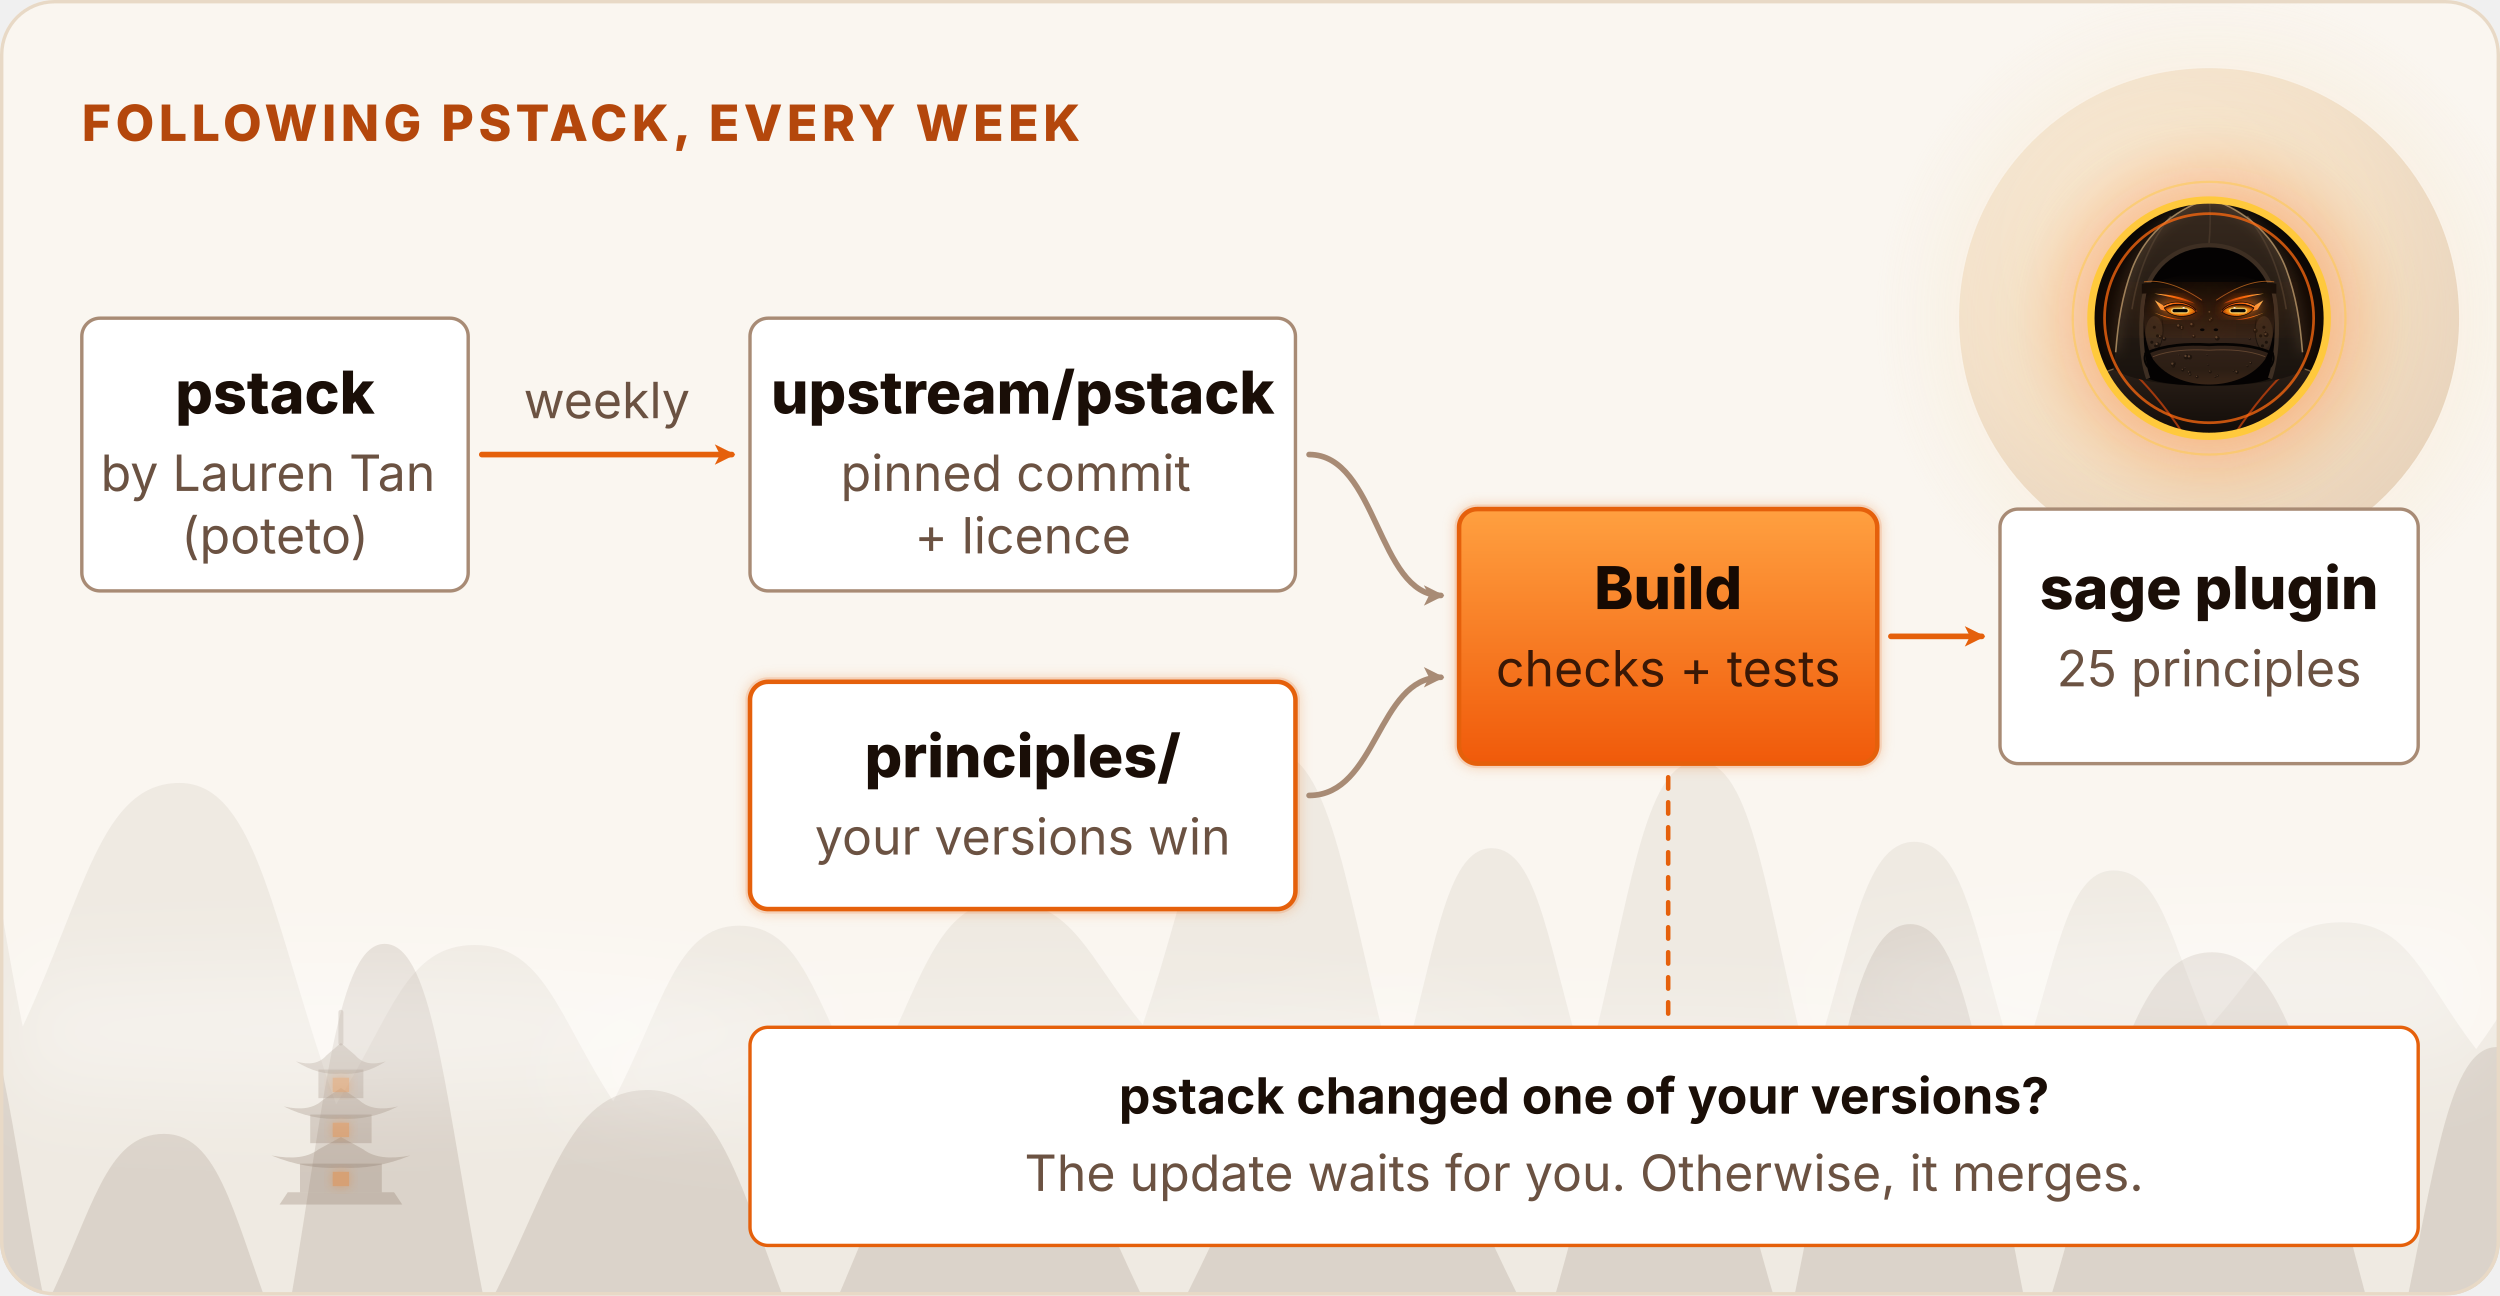
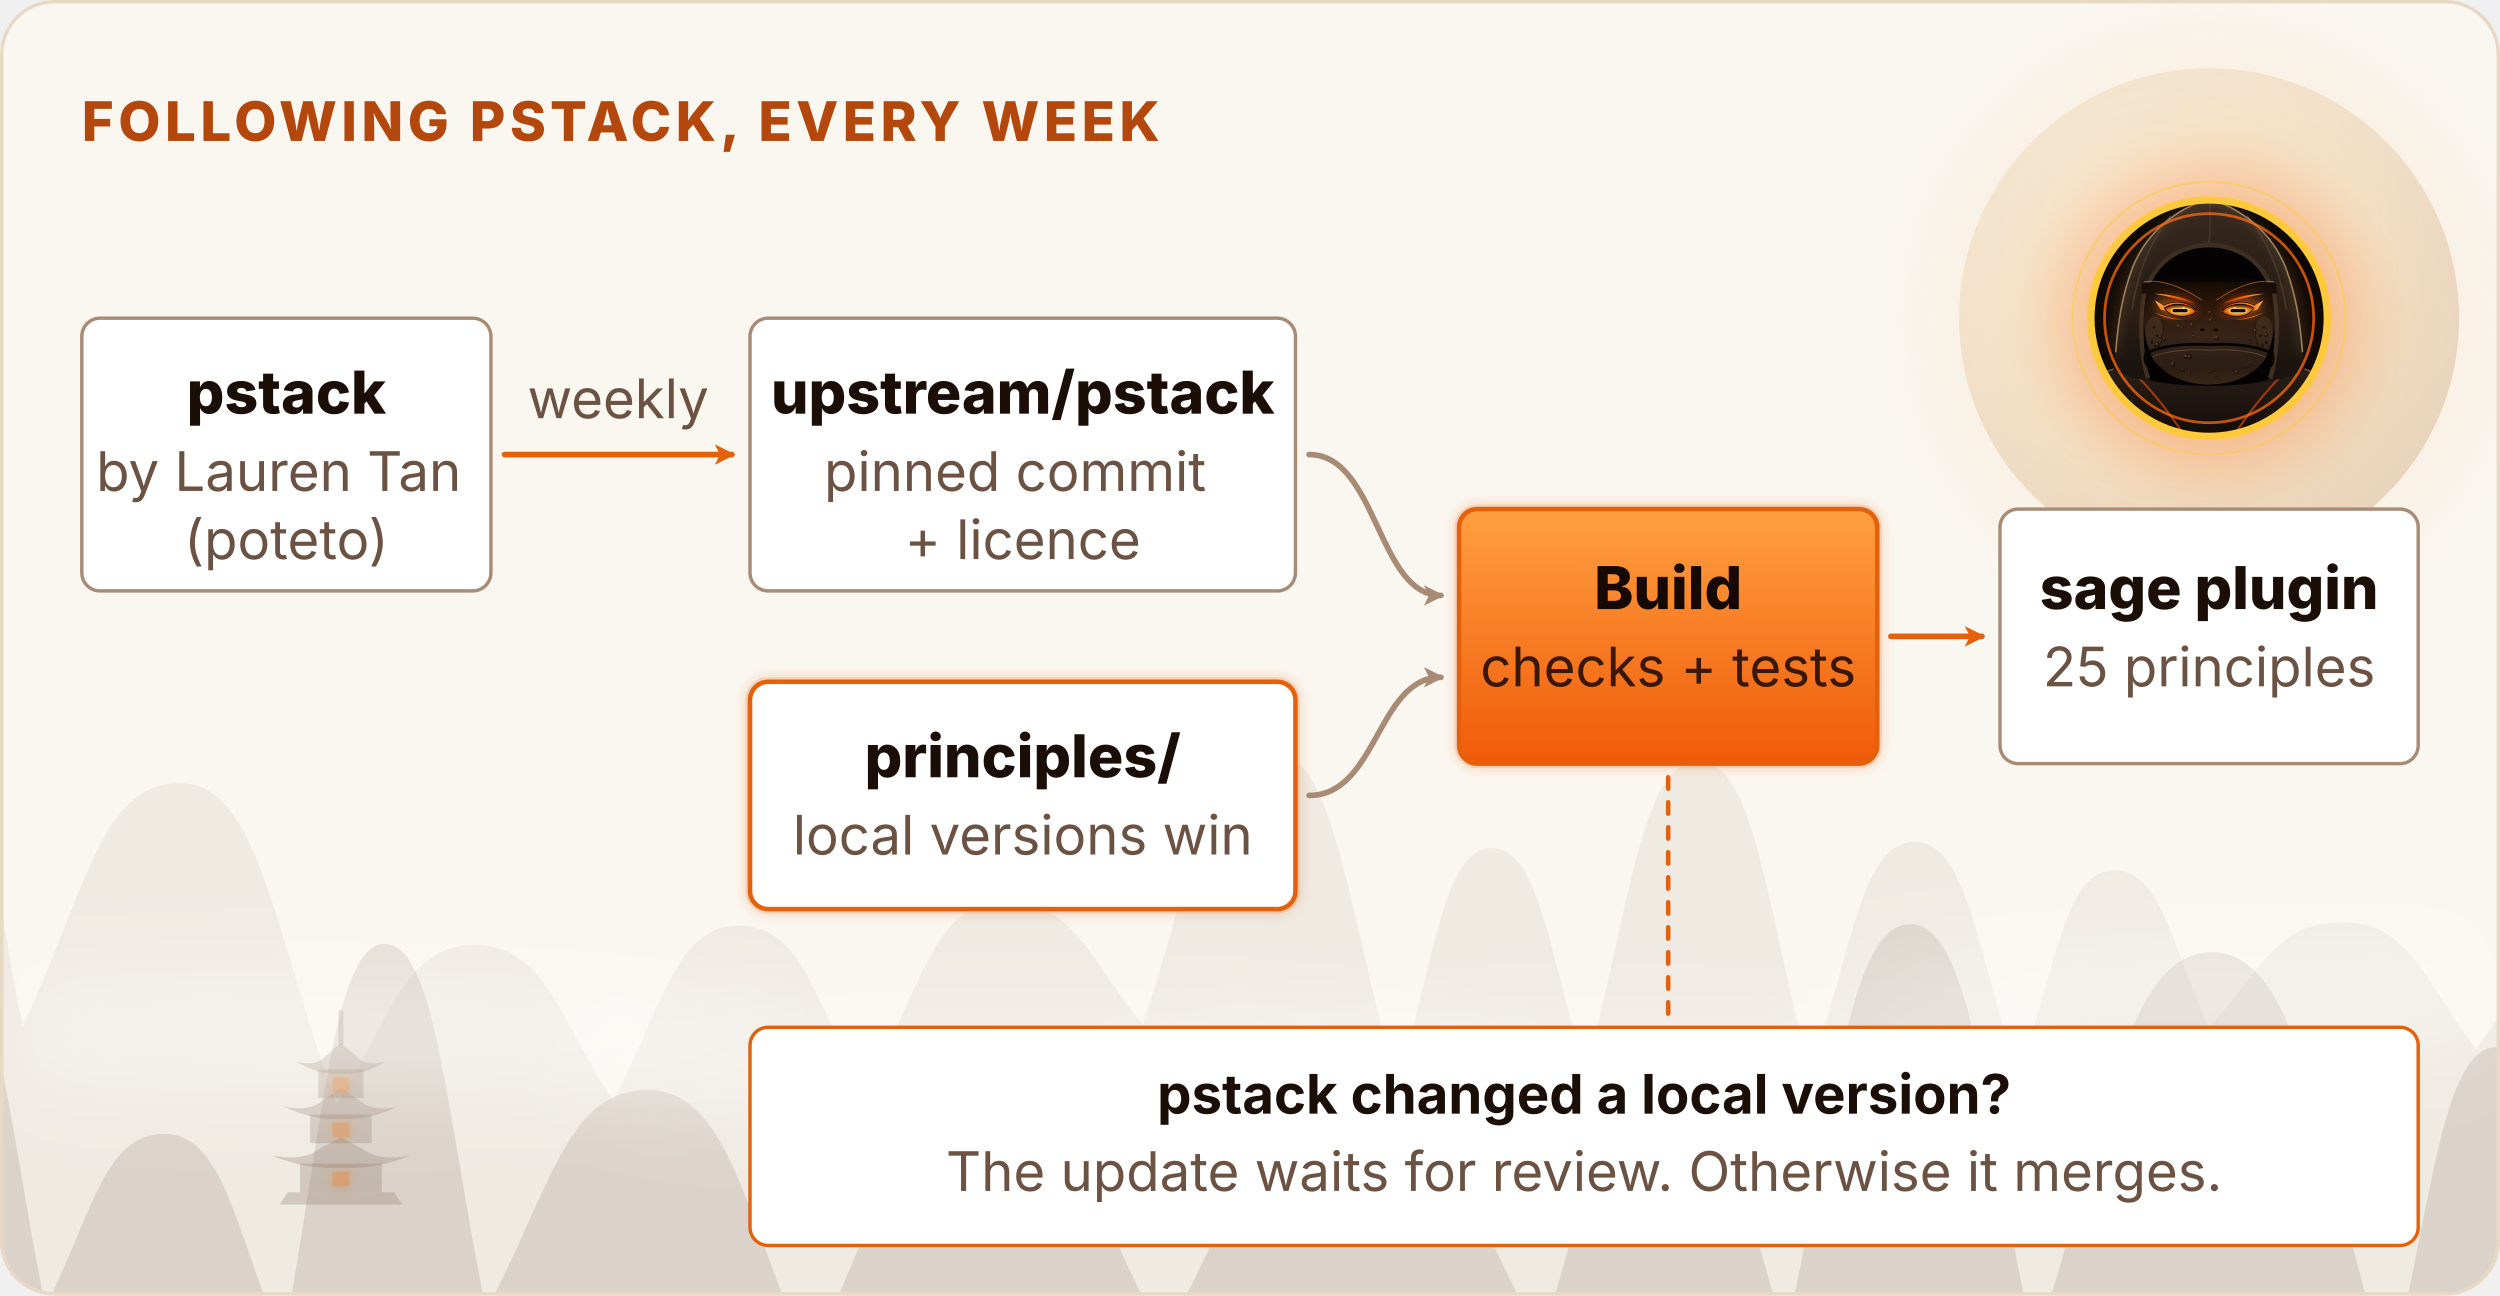
- <svg xmlns="http://www.w3.org/2000/svg" viewBox="0 0 1100 570" width="1100" height="570" role="img" aria-label="Following pstack: every week, pstack's principles come into upstream/pstack at a pinned commit. Your versions in principles/ win. The build runs the checks and tests and makes the sage plugin. If pstack changed a principle you override, the update waits for you; otherwise it merges.">
+ <svg xmlns="http://www.w3.org/2000/svg" viewBox="0 0 1100 570" width="1100" height="570" role="img" aria-label="Following pstack: every week, pstack's principles come into upstream/pstack at a pinned commit. Local versions in principles/ win. The build runs the checks and tests and makes the sage plugin. If pstack changed a principle that has a local version, the update waits for review; otherwise it merges.">
  <style>.pulse{animation:pulse 5s ease-in-out infinite}@keyframes pulse{50%{opacity:.55}}@media (prefers-reduced-motion:reduce){.pulse{animation:none}}</style>
  <defs>
    <linearGradient id="pstack-l-sky" x1="0" y1="0" x2="0" y2="1">
      <stop offset="0" stop-color="#080605" />
      <stop offset="0.45" stop-color="#1B120C" />
      <stop offset="0.72" stop-color="#22160E" />
      <stop offset="1" stop-color="#0A0706" />
    </linearGradient>
    <radialGradient id="pstack-l-haze">
      <stop offset="0" stop-color="#FF8A2A" stop-opacity="0.6" />
      <stop offset="0.5" stop-color="#FF6A0F" stop-opacity="0.2" />
      <stop offset="1" stop-color="#FF6A0F" stop-opacity="0" />
    </radialGradient>
    <radialGradient id="pstack-l-moonglow">
      <stop offset="0.55" stop-color="#F2CD96" stop-opacity="0.5" />
      <stop offset="1" stop-color="#F2CD96" stop-opacity="0" />
    </radialGradient>
    <radialGradient id="pstack-l-moon" cx="0.4" cy="0.36" r="0.72">
      <stop offset="0" stop-color="#F8E7C6" />
      <stop offset="0.6" stop-color="#E4BC88" />
      <stop offset="1" stop-color="#B8844F" />
    </radialGradient>
    <radialGradient id="pstack-l-iris" cx="0.51" cy="0.52" r="0.56">
      <stop offset="0" stop-color="#FFF4C2" />
      <stop offset="0.16" stop-color="#FFD54A" />
      <stop offset="0.4" stop-color="#FDB022" />
      <stop offset="0.66" stop-color="#EE7A0C" />
      <stop offset="0.86" stop-color="#A83E08" />
      <stop offset="1" stop-color="#4A1803" />
    </radialGradient>
    <linearGradient id="pstack-l-lid" x1="0" y1="0.34" x2="0" y2="0.96">
      <stop offset="0" stop-color="#000" stop-opacity="0.85" />
      <stop offset="1" stop-color="#000" stop-opacity="0" />
    </linearGradient>
    <linearGradient id="pstack-l-markR" x1="0" y1="0.5" x2="1" y2="0.3">
      <stop offset="0" stop-color="#B83A0A" />
      <stop offset="0.55" stop-color="#FF6A0F" />
      <stop offset="1" stop-color="#FFB050" />
    </linearGradient>
    <linearGradient id="pstack-l-markL" x1="1" y1="0.5" x2="0" y2="0.3">
      <stop offset="0" stop-color="#B83A0A" />
      <stop offset="0.55" stop-color="#FF6A0F" />
      <stop offset="1" stop-color="#FFB050" />
    </linearGradient>
    <linearGradient id="pstack-l-skin" x1="0" y1="0" x2="0" y2="1">
      <stop offset="0" stop-color="#040202" />
      <stop offset="0.32" stop-color="#1A110B" />
      <stop offset="0.6" stop-color="#33231A" />
      <stop offset="0.86" stop-color="#2C1E14" />
      <stop offset="1" stop-color="#3A2618" />
    </linearGradient>
    <linearGradient id="pstack-l-robe" x1="0" y1="0" x2="0" y2="1">
      <stop offset="0" stop-color="#2B2018" />
      <stop offset="1" stop-color="#100B08" />
    </linearGradient>
    <linearGradient id="pstack-l-bust" x1="0" y1="0" x2="0" y2="1">
      <stop offset="0" stop-color="#2B2018" />
      <stop offset="1" stop-color="#0A0604" />
    </linearGradient>
    <linearGradient id="pstack-l-hood" x1="0" y1="0" x2="0" y2="1">
      <stop offset="0" stop-color="#382A1F" />
      <stop offset="1" stop-color="#18120D" />
    </linearGradient>
    <linearGradient id="pstack-l-rock" x1="0" y1="0" x2="0" y2="1">
      <stop offset="0" stop-color="#33271D" />
      <stop offset="1" stop-color="#0D0907" />
    </linearGradient>
    <radialGradient id="pstack-l-disc" cx="0.5" cy="0.42" r="0.62">
      <stop offset="0" stop-color="#3B2B1E" />
      <stop offset="1" stop-color="#100B08" />
    </radialGradient>
    <radialGradient id="pstack-l-orb" cx="0.4" cy="0.38" r="0.65">
      <stop offset="0" stop-color="#FFF6D0" />
      <stop offset="0.45" stop-color="#FFC93C" />
      <stop offset="1" stop-color="#FF6A0F" />
    </radialGradient>
    <linearGradient id="pstack-l-fall" x1="0" y1="0" x2="0" y2="1">
      <stop offset="0" stop-color="#F4E6CC" stop-opacity="0.95" />
      <stop offset="1" stop-color="#F4E6CC" stop-opacity="0" />
    </linearGradient>
    <linearGradient id="pstack-l-word" x1="0" y1="0" x2="0" y2="1">
      <stop offset="0.2" stop-color="#FFF8EC" />
      <stop offset="0.5" stop-color="#FFD27A" />
      <stop offset="0.72" stop-color="#FF8A2A" />
      <stop offset="0.9" stop-color="#E2470A" />
    </linearGradient>
    <linearGradient id="pstack-l-chief" x1="0" y1="0" x2="0" y2="1">
      <stop offset="0" stop-color="#FFA040" />
      <stop offset="1" stop-color="#F05A0A" />
    </linearGradient>
    <filter id="pstack-l-wordglow" x="-10%" y="-20%" width="120%" height="140%">
      <feGaussianBlur in="SourceAlpha" stdDeviation="10" result="b" />
      <feFlood flood-color="#FF6A0F" flood-opacity="0.7" />
      <feComposite in2="b" operator="in" result="g" />
      <feMerge>
        <feMergeNode in="g" />
        <feMergeNode in="SourceGraphic" />
      </feMerge>
    </filter>
    <filter id="pstack-l-glow" x="-50%" y="-50%" width="200%" height="200%">
      <feGaussianBlur in="SourceGraphic" stdDeviation="2.6" result="b" />
      <feMerge>
        <feMergeNode in="b" />
        <feMergeNode in="SourceGraphic" />
      </feMerge>
    </filter>
    <filter id="pstack-l-blur" x="-50%" y="-50%" width="200%" height="200%">
      <feGaussianBlur stdDeviation="14" />
    </filter>
    <filter id="pstack-l-mist" x="-30%" y="-200%" width="160%" height="500%">
      <feGaussianBlur stdDeviation="20" />
    </filter>
    <marker id="pstack-l-hot" viewBox="0 0 12 12" refX="10" refY="6" markerWidth="9" markerHeight="9" markerUnits="userSpaceOnUse" orient="auto-start-reverse">
      <path d="M0 0 L12 6 L0 12 L3 6 z" fill="#E5600B" />
    </marker>
    <marker id="pstack-l-muted" viewBox="0 0 12 12" refX="10" refY="6" markerWidth="9" markerHeight="9" markerUnits="userSpaceOnUse" orient="auto-start-reverse">
      <path d="M0 0 L12 6 L0 12 L3 6 z" fill="#A88B75" />
    </marker>
    <marker id="pstack-l-bad" viewBox="0 0 12 12" refX="10" refY="6" markerWidth="9" markerHeight="9" markerUnits="userSpaceOnUse" orient="auto-start-reverse">
      <path d="M0 0 L12 6 L0 12 L3 6 z" fill="#C7361F" />
    </marker>
    <marker id="pstack-l-loop" viewBox="0 0 12 12" refX="10" refY="6" markerWidth="9" markerHeight="9" markerUnits="userSpaceOnUse" orient="auto-start-reverse">
      <path d="M0 0 L12 6 L0 12 L3 6 z" fill="#B4470C" />
    </marker>
    <clipPath id="pstack-l-frame">
      <rect width="1100" height="570" rx="24" />
    </clipPath>
  </defs>
  <g clip-path="url(#pstack-l-frame)">
    <rect width="1100" height="570" rx="24" fill="#FAF6F0" />
    <circle cx="972" cy="140" r="147.8" fill="url(#pstack-l-moonglow)" opacity="0.4" />
    <circle cx="972" cy="140" r="110" fill="url(#pstack-l-moon)" opacity="0.3" />
    <path d="M-60 570 L-60 490 C-46 399.8 -42.5 326 -25 326 C-7.5 326 -4 382.6 10 451.7 C37.6 392.7 44.5 344.5 79 344.5 C113.4 344.5 120.3 408.2 147.9 485.9 C172.3 447.4 178.4 415.8 208.8 415.8 C239.3 415.8 245.4 446.8 269.8 484.6 C291.9 442.1 297.5 407.3 325.2 407.3 C352.9 407.3 358.5 440.6 380.6 481.3 C405.1 434.6 411.2 396.5 441.7 396.5 C472.3 396.5 478.4 421 502.8 450.9 C525.2 384.4 530.8 330.1 558.8 330.1 C586.8 330.1 592.4 396.9 614.7 478.6 C631.4 420.6 635.5 373.2 656.3 373.2 C677 373.2 681.2 417.7 697.8 472.1 C717.5 396.7 722.5 334.9 747.2 334.9 C771.9 334.9 776.8 397 796.5 473 C814.9 416.6 819.4 370.4 842.3 370.4 C865.2 370.4 869.8 417 888.1 473.9 C904.8 423.9 909 383 929.9 383 C950.8 383 955 414.1 971.8 452.2 C995.3 426.7 1001.2 405.8 1030.6 405.8 C1060.1 405.8 1065.9 430.9 1089.5 461.6 C1114.1 428.7 1120.2 401.8 1151 401.8 C1181.7 401.8 1187.8 438.9 1212.4 484.2 L1212.4 570 Z" fill="#8C7867" opacity="0.1" />
    <path d="M123 530 L177 530 L173.4 524.6 L126.6 524.6 Z" fill="#8C7867" opacity="0.3" />
    <path d="M132 524.6 L168 524.6 L168 512 L132 512 Z" fill="#8C7867" opacity="0.3" />
    <path d="M119.4 508.4 Q133.2 511.1 140.2 505.7 L150 500.3 L159.8 505.7 Q166.8 511.1 180.6 508.4 Q165.3 514.7 150 513.8 Q134.7 514.7 119.4 508.4 Z" fill="#8C7867" opacity="0.3" />
    <path d="M146.4 521.9 L153.6 521.9 L153.6 515.6 L146.4 515.6 Z" fill="#FF8A2A" opacity="0.48" filter="url(#pstack-l-glow)" />
    <path d="M136.5 503 L163.5 503 L163.5 490.4 L136.5 490.4 Z" fill="#8C7867" opacity="0.3" />
    <path d="M124.8 486.8 Q136.1 489.5 141.9 484.1 L150 478.7 L158.1 484.1 Q163.9 489.5 175.2 486.8 Q162.6 493.1 150 492.2 Q137.4 493.1 124.8 486.8 Z" fill="#8C7867" opacity="0.3" />
    <path d="M146.4 500.3 L153.6 500.3 L153.6 494 L146.4 494 Z" fill="#FF8A2A" opacity="0.48" filter="url(#pstack-l-glow)" />
    <path d="M140.1 483.2 L159.9 483.2 L159.9 470.6 L140.1 470.6 Z" fill="#8C7867" opacity="0.3" />
    <path d="M130.2 467 Q139.1 469.7 143.7 464.3 L150 458.9 L156.3 464.3 Q160.9 469.7 169.8 467 Q159.9 473.3 150 472.4 Q140.1 473.3 130.2 467 Z" fill="#8C7867" opacity="0.3" />
    <path d="M146.4 480.5 L153.6 480.5 L153.6 474.2 L146.4 474.2 Z" fill="#FF8A2A" opacity="0.48" filter="url(#pstack-l-glow)" />
    <path d="M150 458.9 L150 445.4" fill="none" stroke="#8C7867" stroke-width="2.2" stroke-linecap="round" opacity="0.3" />
    <path d="M-60 570 L-60 610 C-44 511.8 -40 431.4 -20 431.4 C0 431.4 4 496.1 20 575.2 C40.9 533.2 46.1 498.9 72.2 498.9 C98.3 498.9 103.6 540.7 124.4 591.9 C142.3 494.8 146.8 415.3 169.2 415.3 C191.5 415.3 196 487.9 213.9 576.7 C242.3 523.2 249.4 479.6 284.9 479.6 C320.4 479.6 327.5 533.2 355.9 598.7 C387.1 535.3 394.9 483.4 433.9 483.4 C472.9 483.4 480.7 530.8 511.9 588.9 C545.2 529.8 553.5 481.5 595.1 481.5 C636.7 481.5 645 530.2 678.3 589.7 C699.8 521.9 705.2 466.5 732 466.5 C758.9 466.5 764.3 521.1 785.8 587.8 C807.7 488.1 813.1 406.6 840.5 406.6 C867.9 406.6 873.3 490.8 895.2 593.6 C926.5 497.6 934.3 419 973.3 419 C1012.4 419 1020.2 503.7 1051.5 607.2 C1070.3 526.6 1075 460.7 1098.6 460.7 C1122.2 460.7 1126.9 522.9 1145.7 598.9 C1163.2 533.7 1167.6 480.3 1189.4 480.3 C1211.2 480.3 1215.6 532.9 1233 597.1 L1233 570 Z" fill="#8C7867" opacity="0.2" />
    <ellipse cx="140" cy="453.7" rx="221.3" ry="26" fill="#FFFFFF" opacity="0.4" filter="url(#pstack-l-mist)" />
    <ellipse cx="455.9" cy="469.4" rx="211.3" ry="26" fill="#FFFFFF" opacity="0.3" filter="url(#pstack-l-mist)" />
    <ellipse cx="702.3" cy="478.2" rx="212" ry="26" fill="#FFFFFF" opacity="0.4" filter="url(#pstack-l-mist)" />
    <ellipse cx="1009.6" cy="436.2" rx="212.8" ry="26" fill="#FFFFFF" opacity="0.4" filter="url(#pstack-l-mist)" />
-     <text x="36" y="62" font-family="-apple-system, BlinkMacSystemFont, 'Segoe UI', Inter, Helvetica, Arial, sans-serif" font-size="22" font-weight="800" fill="#B4470C" text-anchor="start" letter-spacing="2">
+     <text x="36" y="62" font-family="-apple-system, BlinkMacSystemFont, 'Segoe UI', Inter, Helvetica, Arial, sans-serif" font-size="24" font-weight="800" fill="#B4470C" text-anchor="start" letter-spacing="2">
      <tspan x="36" dy="0">FOLLOWING PSTACK, EVERY WEEK</tspan>
    </text>
-     <rect x="36" y="140" width="170" height="120" rx="8" fill="#FFFFFF" stroke="#A88B75" stroke-width="1.5" />
-     <text x="121" y="182" font-family="-apple-system, BlinkMacSystemFont, 'Segoe UI', Inter, Helvetica, Arial, sans-serif" font-size="26" font-weight="800" fill="#1A0E07" text-anchor="middle">
-       <tspan x="121" dy="0">pstack</tspan>
-     </text>
-     <text x="121" y="216" font-family="-apple-system, BlinkMacSystemFont, 'Segoe UI', Inter, Helvetica, Arial, sans-serif" font-size="22" font-weight="400" fill="#6B5242" text-anchor="middle">
-       <tspan x="121" dy="0">by Lauren Tan</tspan>
-       <tspan x="121" dy="27.5">(poteto)</tspan>
-     </text>
-     <path d="M212 200 L 322 200" fill="none" stroke="#E5600B" stroke-width="2.5" stroke-linecap="round" stroke-linejoin="round" marker-end="url(#pstack-l-hot)" />
-     <text x="267" y="184" font-family="-apple-system, BlinkMacSystemFont, 'Segoe UI', Inter, Helvetica, Arial, sans-serif" font-size="22" font-weight="400" fill="#6B5242" text-anchor="middle">
-       <tspan x="267" dy="0">weekly</tspan>
+     <rect x="36" y="140" width="180" height="120" rx="8" fill="#FFFFFF" stroke="#A88B75" stroke-width="1.5" />
+     <text x="126" y="182" font-family="-apple-system, BlinkMacSystemFont, 'Segoe UI', Inter, Helvetica, Arial, sans-serif" font-size="26" font-weight="800" fill="#1A0E07" text-anchor="middle">
+       <tspan x="126" dy="0">pstack</tspan>
+     </text>
+     <text x="126" y="216" font-family="-apple-system, BlinkMacSystemFont, 'Segoe UI', Inter, Helvetica, Arial, sans-serif" font-size="24" font-weight="400" fill="#6B5242" text-anchor="middle">
+       <tspan x="126" dy="0">by Lauren Tan</tspan>
+       <tspan x="126" dy="30">(poteto)</tspan>
+     </text>
+     <path d="M222 200 L 322 200" fill="none" stroke="#E5600B" stroke-width="2.5" stroke-linecap="round" stroke-linejoin="round" marker-end="url(#pstack-l-hot)" />
+     <text x="272" y="184" font-family="-apple-system, BlinkMacSystemFont, 'Segoe UI', Inter, Helvetica, Arial, sans-serif" font-size="24" font-weight="400" fill="#6B5242" text-anchor="middle">
+       <tspan x="272" dy="0">weekly</tspan>
    </text>
    <rect x="330" y="140" width="240" height="120" rx="8" fill="#FFFFFF" stroke="#A88B75" stroke-width="1.5" />
    <text x="450" y="182" font-family="-apple-system, BlinkMacSystemFont, 'Segoe UI', Inter, Helvetica, Arial, sans-serif" font-size="26" font-weight="800" fill="#1A0E07" text-anchor="middle">
      <tspan x="450" dy="0">upstream/pstack</tspan>
    </text>
-     <text x="450" y="216" font-family="-apple-system, BlinkMacSystemFont, 'Segoe UI', Inter, Helvetica, Arial, sans-serif" font-size="22" font-weight="400" fill="#6B5242" text-anchor="middle">
+     <text x="450" y="216" font-family="-apple-system, BlinkMacSystemFont, 'Segoe UI', Inter, Helvetica, Arial, sans-serif" font-size="24" font-weight="400" fill="#6B5242" text-anchor="middle">
      <tspan x="450" dy="0">pinned commit</tspan>
-       <tspan x="450" dy="27.5">+ licence</tspan>
+       <tspan x="450" dy="30">+ licence</tspan>
    </text>
    <rect x="330" y="300" width="240" height="100" rx="8" fill="none" stroke="#E5600B" stroke-width="4" opacity="0.25" filter="url(#pstack-l-glow)" />
    <rect x="330" y="300" width="240" height="100" rx="8" fill="#FFFFFF" stroke="#E5600B" stroke-width="2" />
    <text x="450" y="342" font-family="-apple-system, BlinkMacSystemFont, 'Segoe UI', Inter, Helvetica, Arial, sans-serif" font-size="26" font-weight="800" fill="#1A0E07" text-anchor="middle">
      <tspan x="450" dy="0">principles/</tspan>
    </text>
-     <text x="450" y="376" font-family="-apple-system, BlinkMacSystemFont, 'Segoe UI', Inter, Helvetica, Arial, sans-serif" font-size="22" font-weight="400" fill="#6B5242" text-anchor="middle">
-       <tspan x="450" dy="0">your versions win</tspan>
+     <text x="450" y="376" font-family="-apple-system, BlinkMacSystemFont, 'Segoe UI', Inter, Helvetica, Arial, sans-serif" font-size="24" font-weight="400" fill="#6B5242" text-anchor="middle">
+       <tspan x="450" dy="0">local versions win</tspan>
    </text>
    <path d="M576 200 C 606 200, 606 262, 634 262" fill="none" stroke="#A88B75" stroke-width="2.5" stroke-linecap="round" stroke-linejoin="round" marker-end="url(#pstack-l-muted)" />
    <path d="M576 350 C 606 350, 606 298, 634 298" fill="none" stroke="#A88B75" stroke-width="2.5" stroke-linecap="round" stroke-linejoin="round" marker-end="url(#pstack-l-muted)" />
    <rect x="642" y="224" width="184" height="112" rx="8" fill="none" stroke="#E5600B" stroke-width="4" opacity="0.25" filter="url(#pstack-l-glow)" />
    <rect x="642" y="224" width="184" height="112" rx="8" fill="url(#pstack-l-chief)" stroke="#E5600B" stroke-width="2" />
    <text x="734" y="268" font-family="-apple-system, BlinkMacSystemFont, 'Segoe UI', Inter, Helvetica, Arial, sans-serif" font-size="26" font-weight="800" fill="#160902" text-anchor="middle">
      <tspan x="734" dy="0">Build</tspan>
    </text>
-     <text x="734" y="302" font-family="-apple-system, BlinkMacSystemFont, 'Segoe UI', Inter, Helvetica, Arial, sans-serif" font-size="22" font-weight="400" fill="#3A1806" text-anchor="middle">
+     <text x="734" y="302" font-family="-apple-system, BlinkMacSystemFont, 'Segoe UI', Inter, Helvetica, Arial, sans-serif" font-size="24" font-weight="400" fill="#3A1806" text-anchor="middle">
      <tspan x="734" dy="0">checks + tests</tspan>
    </text>
    <path d="M832 280 L 872 280" fill="none" stroke="#E5600B" stroke-width="2.5" stroke-linecap="round" stroke-linejoin="round" marker-end="url(#pstack-l-hot)" />
    <g class="pulse">
      <circle cx="972" cy="140" r="66" fill="#FF6A0F" opacity="0.34" filter="url(#pstack-l-blur)" />
    </g>
    <circle cx="972" cy="140" r="60" fill="none" stroke="#FFC93C" stroke-width="1" opacity="0.45" />
    <defs>
      <clipPath id="pstack-l-emblem">
        <circle cx="972" cy="140" r="52" />
      </clipPath>
    </defs>
    <circle cx="972" cy="140" r="52" fill="#0A0604" />
    <g clip-path="url(#pstack-l-emblem)">
      <g class="pulse">
        <ellipse cx="972" cy="141.3" rx="57.5" ry="43.8" fill="url(#pstack-l-haze)" opacity="0.48" />
      </g>
      <path d="M935.9 161 C926 163.2 915.6 168.1 911.2 182.3 L909.1 200.4 L1034.9 200.4 L1032.8 182.3 C1028.4 168.1 1018 163.2 1008.1 161 Z" fill="url(#pstack-l-bust)" />
      <path d="M930.9 162.1 C923.3 164.3 915.1 169.2 911.2 182.9" fill="none" stroke="#F2C88C" stroke-width="0.6" opacity="0.45" stroke-linecap="round" />
      <path d="M1013.1 162.1 C1020.7 164.3 1028.9 169.2 1032.8 182.9" fill="none" stroke="#F2C88C" stroke-width="0.6" opacity="0.45" stroke-linecap="round" />
      <path d="M939.2 164.3 C946.8 171.9 955.6 182.3 964.9 197.7" fill="none" stroke="#C2410C" stroke-width="0.9" opacity="0.8" stroke-linecap="round" />
      <path d="M1004.8 164.3 C997.2 171.9 988.4 182.3 979.1 197.7" fill="none" stroke="#C2410C" stroke-width="0.9" opacity="0.8" stroke-linecap="round" />
      <path d="M972 87.1 C979.1 89.8 997.7 96.9 1005.9 118.3 C1010.9 130.9 1012.5 146.7 1014.1 162.6 C1005.4 167.5 991.2 169.7 972 169.7 C952.8 169.7 938.6 167.5 929.9 162.6 C931.5 146.7 933.1 130.9 938.1 118.3 C946.3 96.9 964.9 89.8 972 87.1 Z" fill="url(#pstack-l-hood)" />
      <path d="M955 95.3 C946.8 105.1 940.8 118.8 938.1 135.8" fill="none" stroke="#4A392B" stroke-width="0.7" opacity="0.8" stroke-linecap="round" />
      <path d="M989 95.3 C997.2 105.1 1003.2 118.8 1005.9 135.8" fill="none" stroke="#4A392B" stroke-width="0.7" opacity="0.8" stroke-linecap="round" />
      <path d="M972 87.1 C972.8 94.2 972.5 100.8 972 106.8" fill="none" stroke="#4A392B" stroke-width="0.7" stroke-linecap="round" opacity="0.8" />
      <path d="M930.9 155 C932 141.3 933.7 130.3 938.1 118.3 C946.3 96.9 964.9 89.8 972 87.1 C979.1 89.8 997.7 96.9 1005.9 118.3 C1010.3 130.3 1012 141.3 1013.1 155" fill="none" stroke="#F2C88C" stroke-width="0.7" opacity="0.6" filter="url(#pstack-l-glow)" />
      <path d="M972 107.9 C987.9 107.9 998.8 118.8 1001 132.5 C1002.7 145.1 1001.6 158.8 998.8 166.5 C991.2 170.8 952.8 170.8 945.2 166.5 C942.4 158.8 941.3 145.1 943 132.5 C945.2 118.8 956.1 107.9 972 107.9 Z" fill="#040202" />
      <path d="M945.2 166.5 C942.4 158.8 941.3 145.1 943 132.5 C945.2 118.8 956.1 107.9 972 107.9 C987.9 107.9 998.8 118.8 1001 132.5 C1002.7 145.1 1001.6 158.8 998.8 166.5" fill="none" stroke="#3E2F23" stroke-width="1.9" />
      <path d="M944.6 128.1 C942.4 138.5 943 150 947.4 158.2 C953.4 166.5 963.8 169.2 972 169.2 C980.2 169.2 990.6 166.5 996.6 158.2 C1001 150 1001.6 138.5 999.4 128.1 C993.9 117.7 950.1 117.7 944.6 128.1 Z" fill="url(#pstack-l-skin)" />
      <ellipse cx="947.9" cy="146.2" rx="3.8" ry="7.1" fill="#3A291C" opacity="0.85" />
      <path d="M951.2 140.2 C952.3 145.1 951.7 150.6 949.6 153.3" fill="none" stroke="#120C08" stroke-width="0.4" stroke-linecap="round" opacity="0.7" />
      <circle cx="947.9" cy="144" r="0.7" fill="#1D130C" />
      <circle cx="949.3" cy="147.8" r="0.7" fill="#1D130C" />
      <circle cx="946.8" cy="150.6" r="0.7" fill="#1D130C" />
      <circle cx="948.5" cy="152.2" r="0.7" fill="#1D130C" />
      <ellipse cx="996.1" cy="146.2" rx="3.8" ry="7.1" fill="#3A291C" opacity="0.85" />
      <path d="M992.8 140.2 C991.7 145.1 992.3 150.6 994.4 153.3" fill="none" stroke="#120C08" stroke-width="0.4" stroke-linecap="round" opacity="0.7" />
      <circle cx="996.1" cy="144" r="0.7" fill="#1D130C" />
      <circle cx="994.7" cy="147.8" r="0.7" fill="#1D130C" />
      <circle cx="997.2" cy="150.6" r="0.7" fill="#1D130C" />
      <circle cx="995.5" cy="152.2" r="0.7" fill="#1D130C" />
      <circle cx="960" cy="144.1" r="1" fill="#1D130C" opacity="0.85" />
      <circle cx="959.8" cy="143.8" r="0.4" fill="#9A7050" opacity="0.5" />
      <circle cx="952.3" cy="149.1" r="0.9" fill="#1D130C" opacity="0.85" />
      <circle cx="952.1" cy="148.8" r="0.4" fill="#9A7050" opacity="0.5" />
      <circle cx="989.9" cy="149.2" r="0.5" fill="#1D130C" opacity="0.85" />
      <circle cx="989.7" cy="149" r="0.2" fill="#9A7050" opacity="0.5" />
      <circle cx="956.5" cy="160" r="0.9" fill="#1D130C" opacity="0.85" />
      <circle cx="956.3" cy="159.7" r="0.4" fill="#9A7050" opacity="0.5" />
      <circle cx="961.5" cy="161.8" r="0.4" fill="#1D130C" opacity="0.85" />
      <circle cx="961.4" cy="161.7" r="0.2" fill="#9A7050" opacity="0.5" />
      <circle cx="973.2" cy="140.4" r="0.9" fill="#1D130C" opacity="0.85" />
      <circle cx="972.9" cy="140.1" r="0.4" fill="#9A7050" opacity="0.5" />
      <circle cx="997.1" cy="147.3" r="1.1" fill="#1D130C" opacity="0.85" />
      <circle cx="996.8" cy="146.9" r="0.5" fill="#9A7050" opacity="0.5" />
      <circle cx="996.6" cy="146.2" r="0.5" fill="#1D130C" opacity="0.85" />
      <circle cx="996.4" cy="146" r="0.2" fill="#9A7050" opacity="0.5" />
      <circle cx="958.6" cy="156.3" r="0.4" fill="#1D130C" opacity="0.85" />
      <circle cx="958.5" cy="156.2" r="0.2" fill="#9A7050" opacity="0.5" />
      <circle cx="972.5" cy="163.6" r="0.7" fill="#1D130C" opacity="0.85" />
      <circle cx="972.3" cy="163.3" r="0.3" fill="#9A7050" opacity="0.5" />
      <circle cx="950.6" cy="148.2" r="0.8" fill="#1D130C" opacity="0.85" />
      <circle cx="950.3" cy="147.9" r="0.4" fill="#9A7050" opacity="0.5" />
      <circle cx="974.8" cy="165.8" r="0.5" fill="#1D130C" opacity="0.85" />
      <circle cx="974.6" cy="165.6" r="0.2" fill="#9A7050" opacity="0.5" />
      <circle cx="975.6" cy="148.8" r="1.1" fill="#1D130C" opacity="0.85" />
      <circle cx="975.2" cy="148.4" r="0.5" fill="#9A7050" opacity="0.5" />
      <circle cx="975.8" cy="165.3" r="0.5" fill="#1D130C" opacity="0.85" />
      <circle cx="975.6" cy="165.2" r="0.2" fill="#9A7050" opacity="0.5" />
      <circle cx="960.4" cy="162.8" r="0.7" fill="#1D130C" opacity="0.85" />
      <circle cx="960.2" cy="162.5" r="0.3" fill="#9A7050" opacity="0.5" />
      <circle cx="992.4" cy="145.5" r="1" fill="#1D130C" opacity="0.85" />
      <circle cx="992.1" cy="145.1" r="0.4" fill="#9A7050" opacity="0.5" />
      <circle cx="963.3" cy="163.9" r="0.7" fill="#1D130C" opacity="0.85" />
      <circle cx="963" cy="163.6" r="0.3" fill="#9A7050" opacity="0.5" />
      <circle cx="962" cy="157" r="1.2" fill="#1D130C" opacity="0.85" />
      <circle cx="961.6" cy="156.6" r="0.5" fill="#9A7050" opacity="0.5" />
      <circle cx="971.6" cy="160.6" r="0.5" fill="#1D130C" opacity="0.85" />
      <circle cx="971.5" cy="160.5" r="0.2" fill="#9A7050" opacity="0.5" />
      <circle cx="972.5" cy="141" r="0.9" fill="#1D130C" opacity="0.85" />
      <circle cx="972.3" cy="140.7" r="0.4" fill="#9A7050" opacity="0.5" />
      <circle cx="956.3" cy="161.1" r="0.7" fill="#1D130C" opacity="0.85" />
      <circle cx="956.1" cy="160.9" r="0.3" fill="#9A7050" opacity="0.5" />
      <circle cx="990.3" cy="159.7" r="0.6" fill="#1D130C" opacity="0.85" />
      <circle cx="990.1" cy="159.5" r="0.3" fill="#9A7050" opacity="0.5" />
      <circle cx="960.1" cy="144.7" r="0.6" fill="#1D130C" opacity="0.85" />
      <circle cx="959.9" cy="144.4" r="0.3" fill="#9A7050" opacity="0.5" />
      <circle cx="971.2" cy="156.3" r="0.4" fill="#1D130C" opacity="0.85" />
      <circle cx="971.1" cy="156.1" r="0.2" fill="#9A7050" opacity="0.5" />
      <circle cx="949.3" cy="151.7" r="1.1" fill="#1D130C" opacity="0.85" />
      <circle cx="948.9" cy="151.3" r="0.5" fill="#9A7050" opacity="0.5" />
      <circle cx="984.3" cy="163.8" r="0.8" fill="#1D130C" opacity="0.85" />
      <circle cx="984" cy="163.5" r="0.4" fill="#9A7050" opacity="0.5" />
      <circle cx="964.6" cy="143" r="1.1" fill="#1D130C" opacity="0.85" />
      <circle cx="964.2" cy="142.6" r="0.5" fill="#9A7050" opacity="0.5" />
      <circle cx="963.5" cy="157.1" r="1.1" fill="#1D130C" opacity="0.85" />
      <circle cx="963.1" cy="156.8" r="0.5" fill="#9A7050" opacity="0.5" />
      <circle cx="988.9" cy="161.1" r="0.5" fill="#1D130C" opacity="0.85" />
      <circle cx="988.7" cy="160.9" r="0.2" fill="#9A7050" opacity="0.5" />
      <circle cx="956.1" cy="160.3" r="1" fill="#1D130C" opacity="0.85" />
      <circle cx="955.8" cy="160" r="0.5" fill="#9A7050" opacity="0.5" />
      <circle cx="965.3" cy="148" r="0.8" fill="#1D130C" opacity="0.85" />
      <circle cx="965.1" cy="147.7" r="0.4" fill="#9A7050" opacity="0.5" />
      <circle cx="982.8" cy="163.1" r="0.5" fill="#1D130C" opacity="0.85" />
      <circle cx="982.6" cy="162.9" r="0.2" fill="#9A7050" opacity="0.5" />
      <circle cx="972.4" cy="137.5" r="0.8" fill="#1D130C" opacity="0.85" />
      <circle cx="972.1" cy="137.2" r="0.4" fill="#9A7050" opacity="0.5" />
      <circle cx="958.7" cy="143.6" r="1" fill="#1D130C" opacity="0.85" />
      <circle cx="958.4" cy="143.2" r="0.5" fill="#9A7050" opacity="0.5" />
      <circle cx="966.7" cy="165.8" r="0.7" fill="#1D130C" opacity="0.85" />
      <circle cx="966.5" cy="165.6" r="0.3" fill="#9A7050" opacity="0.5" />
      <circle cx="963.7" cy="164.8" r="0.6" fill="#1D130C" opacity="0.85" />
      <circle cx="963.5" cy="164.6" r="0.3" fill="#9A7050" opacity="0.5" />
      <path d="M942.4 124.9 C949 123.2 958.9 125.9 970.4 133.6 C961.1 130.3 951.2 128.7 942.4 129.2 Z" fill="#120B07" />
      <path d="M1001.6 124.9 C995 123.2 985.1 125.9 973.6 133.6 C982.9 130.3 992.8 128.7 1001.6 129.2 Z" fill="#120B07" />
      <path d="M943.5 124 C950.1 122.9 958.9 125.4 968.7 132" fill="none" stroke="#FF8A2A" stroke-width="0.4" opacity="0.6" stroke-linecap="round" />
      <path d="M1000.5 124 C993.9 122.9 985.1 125.4 975.3 132" fill="none" stroke="#FF8A2A" stroke-width="0.4" opacity="0.6" stroke-linecap="round" />
      <g class="pulse">
        <ellipse cx="958.3" cy="136.3" rx="12.6" ry="6" fill="#FF6A0F" opacity="0.45" filter="url(#pstack-l-blur)" />
        <ellipse cx="985.7" cy="136.3" rx="12.6" ry="6" fill="#FF6A0F" opacity="0.45" filter="url(#pstack-l-blur)" />
      </g>
      <defs>
        <clipPath id="pstack-l-eye1">
          <path d="M966.4 137.3 C964.2 134.3 957.5 132.3 952.3 135.5 C954 139.1 961.5 140.8 966.4 137.3 Z" />
        </clipPath>
      </defs>
      <path d="M965.7 133.6 C962 131.2 955.5 129.5 947.9 129.2 C954.6 130.5 960.1 132 965.7 133.6 Z" fill="url(#pstack-l-markL)" filter="url(#pstack-l-glow)" />
      <path d="M966.8 137.1 C964.4 133.4 957.5 131.2 951.9 134.4 L948.1 132.1 L950.7 136.2 C956.6 138.2 962.2 138.2 966.4 137.3 Z" fill="url(#pstack-l-markL)" filter="url(#pstack-l-glow)" />
      <path d="M960.5 140.7 C956.1 140.9 951.9 139.5 948 137.6 C951.4 139 955.5 140 960.5 140.7 Z" fill="url(#pstack-l-markL)" filter="url(#pstack-l-glow)" />
      <path d="M966.4 137.3 C964.2 134.3 957.5 132.3 952.3 135.5 C954 139.1 961.5 140.8 966.4 137.3 Z" fill="url(#pstack-l-iris)" />
      <g clip-path="url(#pstack-l-eye1)">
        <path d="M957.6 136.7 L953.2 136.9 M957.7 136.9 L953.5 138 M957.9 137.1 L954.1 138.9 M958.2 137.3 L955.2 139.8 M958.5 137.4 L956.5 140.4 M958.9 137.5 L957.9 140.8 M959.3 137.5 L959.5 140.9 M959.7 137.5 L961.1 140.7 M960.1 137.4 L962.5 140.2 M960.4 137.2 L963.7 139.5 M960.6 137.1 L964.6 138.6 M960.8 136.8 L965.1 137.6 M960.8 136.6 L965.3 136.5 M960.7 136.4 L965 135.4 M960.5 136.2 L964.3 134.4 M960.3 136.1 L963.3 133.6 M959.9 135.9 L962 132.9 M959.5 135.9 L960.5 132.6 M959.1 135.8 L958.9 132.5 M958.7 135.9 L957.4 132.7 M958.4 136 L955.9 133.2 M958 136.1 L954.7 133.9 M957.8 136.3 L953.8 134.8 M957.7 136.5 L953.3 135.8" fill="none" stroke="#7A3203" stroke-width="0.1" opacity="0.3" />
        <g class="pulse">
          <rect x="955.2" y="135.4" width="8" height="2.5" rx="1.3" fill="#FFF1A8" opacity="0.5" />
        </g>
        <rect x="955.9" y="136" width="6.7" height="1.4" rx="0.7" fill="#050302" />
        <rect x="951.5" y="131.6" width="15.4" height="4.7" rx="0" fill="url(#pstack-l-lid)" />
      </g>
      <path d="M966.4 137.3 C964.2 134.3 957.5 132.3 952.3 135.5 C954 139.1 961.5 140.8 966.4 137.3 Z" fill="none" stroke="#050302" stroke-width="0.3" />
      <path d="M966.2 136.4 C963.9 133.4 957.5 131.4 952 134.4" fill="none" stroke="#050302" stroke-width="0.3" stroke-linecap="round" />
      <ellipse cx="960.8" cy="135.4" rx="0.5" ry="0.3" fill="#FFFFFF" opacity="0.92" />
      <circle cx="959.8" cy="135" r="0.1" fill="#FFFFFF" opacity="0.8" />
      <defs>
        <clipPath id="pstack-l-eye2">
          <path d="M977.6 137.3 C979.8 134.3 986.5 132.3 991.7 135.5 C990 139.1 982.5 140.8 977.6 137.3 Z" />
        </clipPath>
      </defs>
      <path d="M978.3 133.6 C982 131.2 988.5 129.5 996.1 129.2 C989.4 130.5 983.9 132 978.3 133.6 Z" fill="url(#pstack-l-markR)" filter="url(#pstack-l-glow)" />
      <path d="M977.2 137.1 C979.6 133.4 986.5 131.2 992.1 134.4 L995.9 132.1 L993.3 136.2 C987.4 138.2 981.8 138.2 977.6 137.3 Z" fill="url(#pstack-l-markR)" filter="url(#pstack-l-glow)" />
      <path d="M983.5 140.7 C987.9 140.9 992.1 139.5 996 137.6 C992.6 139 988.5 140 983.5 140.7 Z" fill="url(#pstack-l-markR)" filter="url(#pstack-l-glow)" />
      <path d="M977.6 137.3 C979.8 134.3 986.5 132.3 991.7 135.5 C990 139.1 982.5 140.8 977.6 137.3 Z" fill="url(#pstack-l-iris)" />
      <g clip-path="url(#pstack-l-eye2)">
        <path d="M986.4 136.7 L990.8 136.9 M986.3 136.9 L990.5 138 M986.1 137.1 L989.9 138.9 M985.8 137.3 L988.8 139.8 M985.5 137.4 L987.5 140.4 M985.1 137.5 L986.1 140.8 M984.7 137.5 L984.5 140.9 M984.3 137.5 L982.9 140.7 M983.9 137.4 L981.5 140.2 M983.6 137.2 L980.3 139.5 M983.4 137.1 L979.4 138.6 M983.2 136.8 L978.9 137.6 M983.2 136.6 L978.7 136.5 M983.3 136.4 L979 135.4 M983.5 136.2 L979.7 134.4 M983.7 136.1 L980.7 133.6 M984.1 135.9 L982 132.9 M984.5 135.9 L983.5 132.6 M984.9 135.8 L985.1 132.5 M985.3 135.9 L986.6 132.7 M985.6 136 L988.1 133.2 M986 136.1 L989.3 133.9 M986.2 136.3 L990.2 134.8 M986.3 136.5 L990.7 135.8" fill="none" stroke="#7A3203" stroke-width="0.1" opacity="0.3" />
        <g class="pulse">
          <rect x="980.8" y="135.4" width="8" height="2.5" rx="1.3" fill="#FFF1A8" opacity="0.5" />
        </g>
        <rect x="981.4" y="136" width="6.7" height="1.4" rx="0.7" fill="#050302" />
        <rect x="977.2" y="131.6" width="15.4" height="4.7" rx="0" fill="url(#pstack-l-lid)" />
      </g>
      <path d="M977.6 137.3 C979.8 134.3 986.5 132.3 991.7 135.5 C990 139.1 982.5 140.8 977.6 137.3 Z" fill="none" stroke="#050302" stroke-width="0.3" />
      <path d="M977.8 136.4 C980.1 133.4 986.5 131.4 992 134.4" fill="none" stroke="#050302" stroke-width="0.3" stroke-linecap="round" />
      <ellipse cx="983.2" cy="135.4" rx="0.5" ry="0.3" fill="#FFFFFF" opacity="0.92" />
      <circle cx="984.2" cy="135" r="0.1" fill="#FFFFFF" opacity="0.8" />
      <ellipse cx="969" cy="145.1" rx="1" ry="0.6" fill="#070403" />
      <ellipse cx="975" cy="145.1" rx="1" ry="0.6" fill="#070403" />
      <path d="M947.4 156.9 C954.5 154.1 963.2 153.6 972 154.1 C980.8 153.6 989.5 154.1 996.6 156.9" fill="none" stroke="#8A6242" stroke-width="0.4" stroke-linecap="round" opacity="0.55" />
      <path d="M944.1 155.5 C952.3 151.7 962.7 151.1 972 151.7 C981.3 151.1 991.7 151.7 999.9 155.5" fill="none" stroke="#050302" stroke-width="1.2" stroke-linecap="round" />
      <path d="M944.1 155.5 C943.3 157.1 943.5 159.3 944.9 161.3" fill="none" stroke="#050302" stroke-width="0.9" stroke-linecap="round" />
      <path d="M999.9 155.5 C1000.7 157.1 1000.5 159.3 999.1 161.3" fill="none" stroke="#050302" stroke-width="0.9" stroke-linecap="round" />
    </g>
    <circle cx="972" cy="140" r="52" fill="none" stroke="#FFC93C" stroke-width="3.2" />
    <circle cx="972" cy="140" r="46" fill="none" stroke="#FF6A0F" stroke-width="1.2" opacity="0.75" />
    <rect x="880" y="224" width="184" height="112" rx="8" fill="#FFFFFF" stroke="#A88B75" stroke-width="1.5" />
    <text x="972" y="268" font-family="-apple-system, BlinkMacSystemFont, 'Segoe UI', Inter, Helvetica, Arial, sans-serif" font-size="26" font-weight="800" fill="#1A0E07" text-anchor="middle">
      <tspan x="972" dy="0">sage plugin</tspan>
    </text>
-     <text x="972" y="302" font-family="-apple-system, BlinkMacSystemFont, 'Segoe UI', Inter, Helvetica, Arial, sans-serif" font-size="22" font-weight="400" fill="#6B5242" text-anchor="middle">
+     <text x="972" y="302" font-family="-apple-system, BlinkMacSystemFont, 'Segoe UI', Inter, Helvetica, Arial, sans-serif" font-size="24" font-weight="400" fill="#6B5242" text-anchor="middle">
      <tspan x="972" dy="0">25 principles</tspan>
    </text>
    <path d="M734 342 L 734 446" fill="none" stroke="#E5600B" stroke-width="2" stroke-dasharray="5 6" stroke-linecap="round" />
    <rect x="330" y="452" width="734" height="96" rx="8" fill="#FFFFFF" stroke="#E5600B" stroke-width="1.5" />
-     <text x="697" y="490" font-family="-apple-system, BlinkMacSystemFont, 'Segoe UI', Inter, Helvetica, Arial, sans-serif" font-size="22" font-weight="700" fill="#1A0E07" text-anchor="middle">
-       <tspan x="697" dy="0">pstack changed one of your versions?</tspan>
-     </text>
-     <text x="697" y="524" font-family="-apple-system, BlinkMacSystemFont, 'Segoe UI', Inter, Helvetica, Arial, sans-serif" font-size="22" font-weight="400" fill="#6B5242" text-anchor="middle">
-       <tspan x="697" dy="0">The update waits for you. Otherwise, it merges.</tspan>
+     <text x="697" y="490" font-family="-apple-system, BlinkMacSystemFont, 'Segoe UI', Inter, Helvetica, Arial, sans-serif" font-size="24" font-weight="700" fill="#1A0E07" text-anchor="middle">
+       <tspan x="697" dy="0">pstack changed a local version?</tspan>
+     </text>
+     <text x="697" y="524" font-family="-apple-system, BlinkMacSystemFont, 'Segoe UI', Inter, Helvetica, Arial, sans-serif" font-size="24" font-weight="400" fill="#6B5242" text-anchor="middle">
+       <tspan x="697" dy="0">The update waits for review. Otherwise it merges.</tspan>
    </text>
  </g>
  <rect x="0.75" y="0.75" width="1098.5" height="568.5" rx="23.25" fill="none" stroke="#E8D9C6" stroke-width="1.5" />
</svg>
